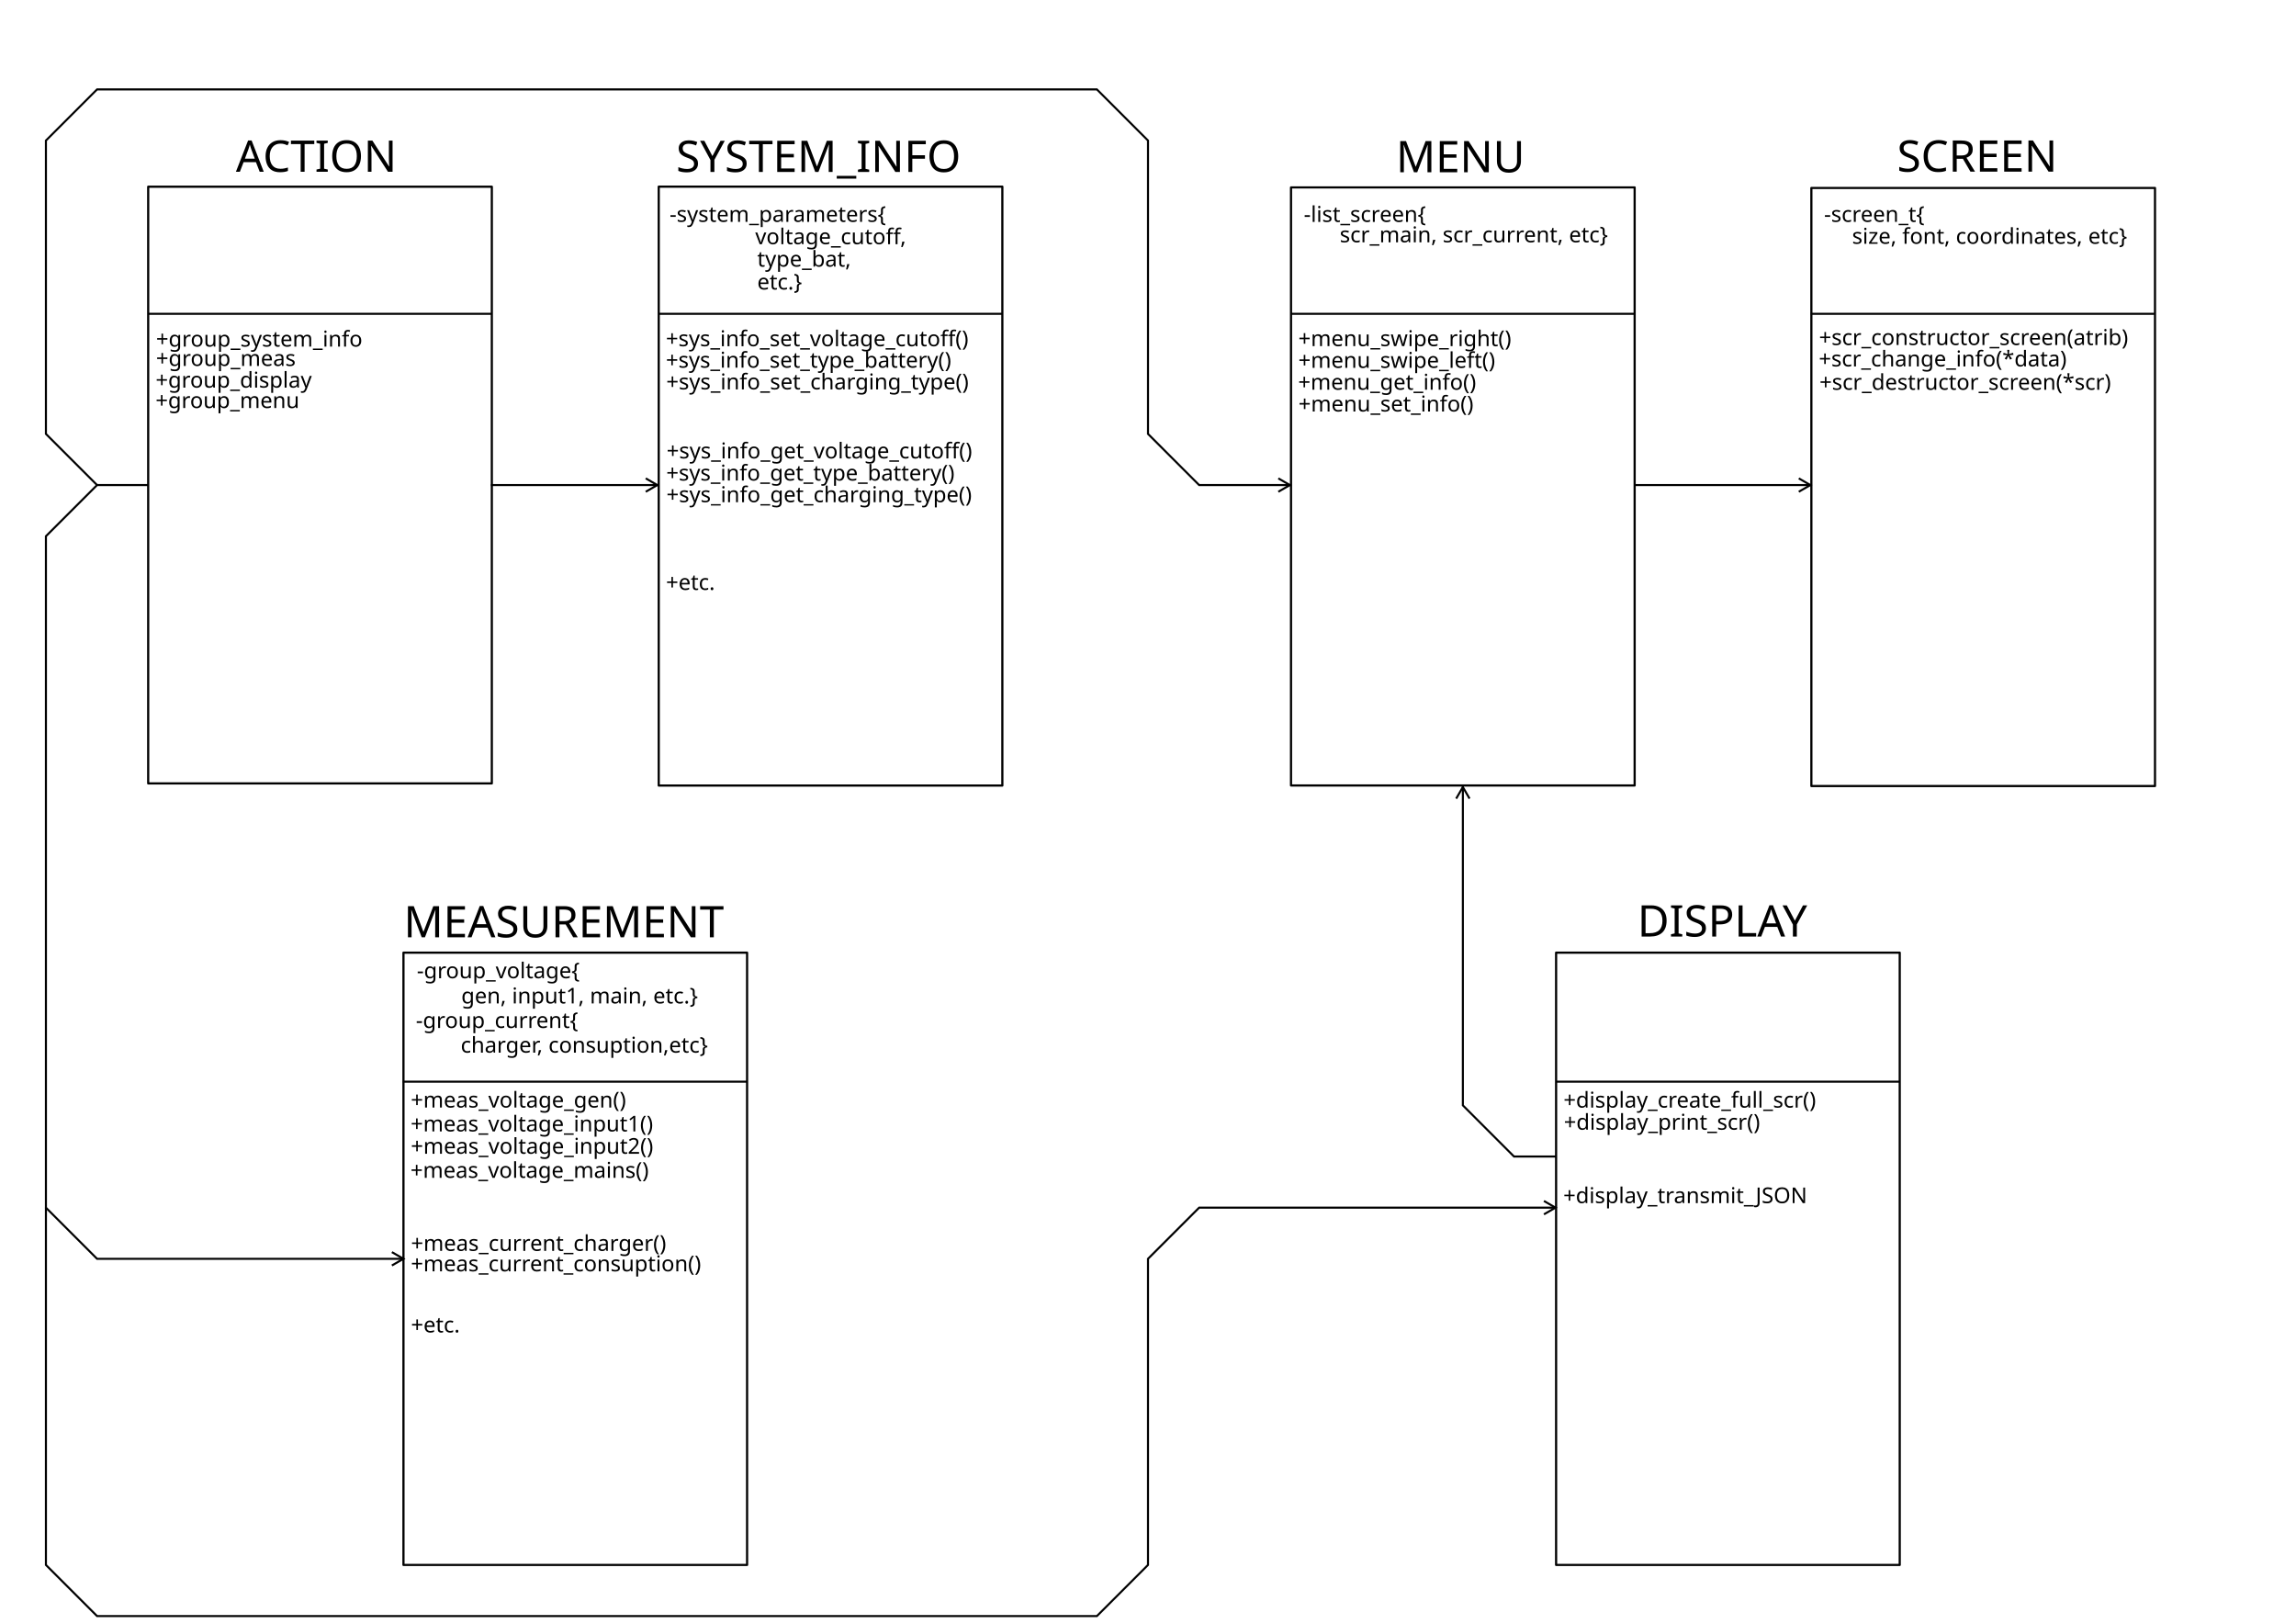
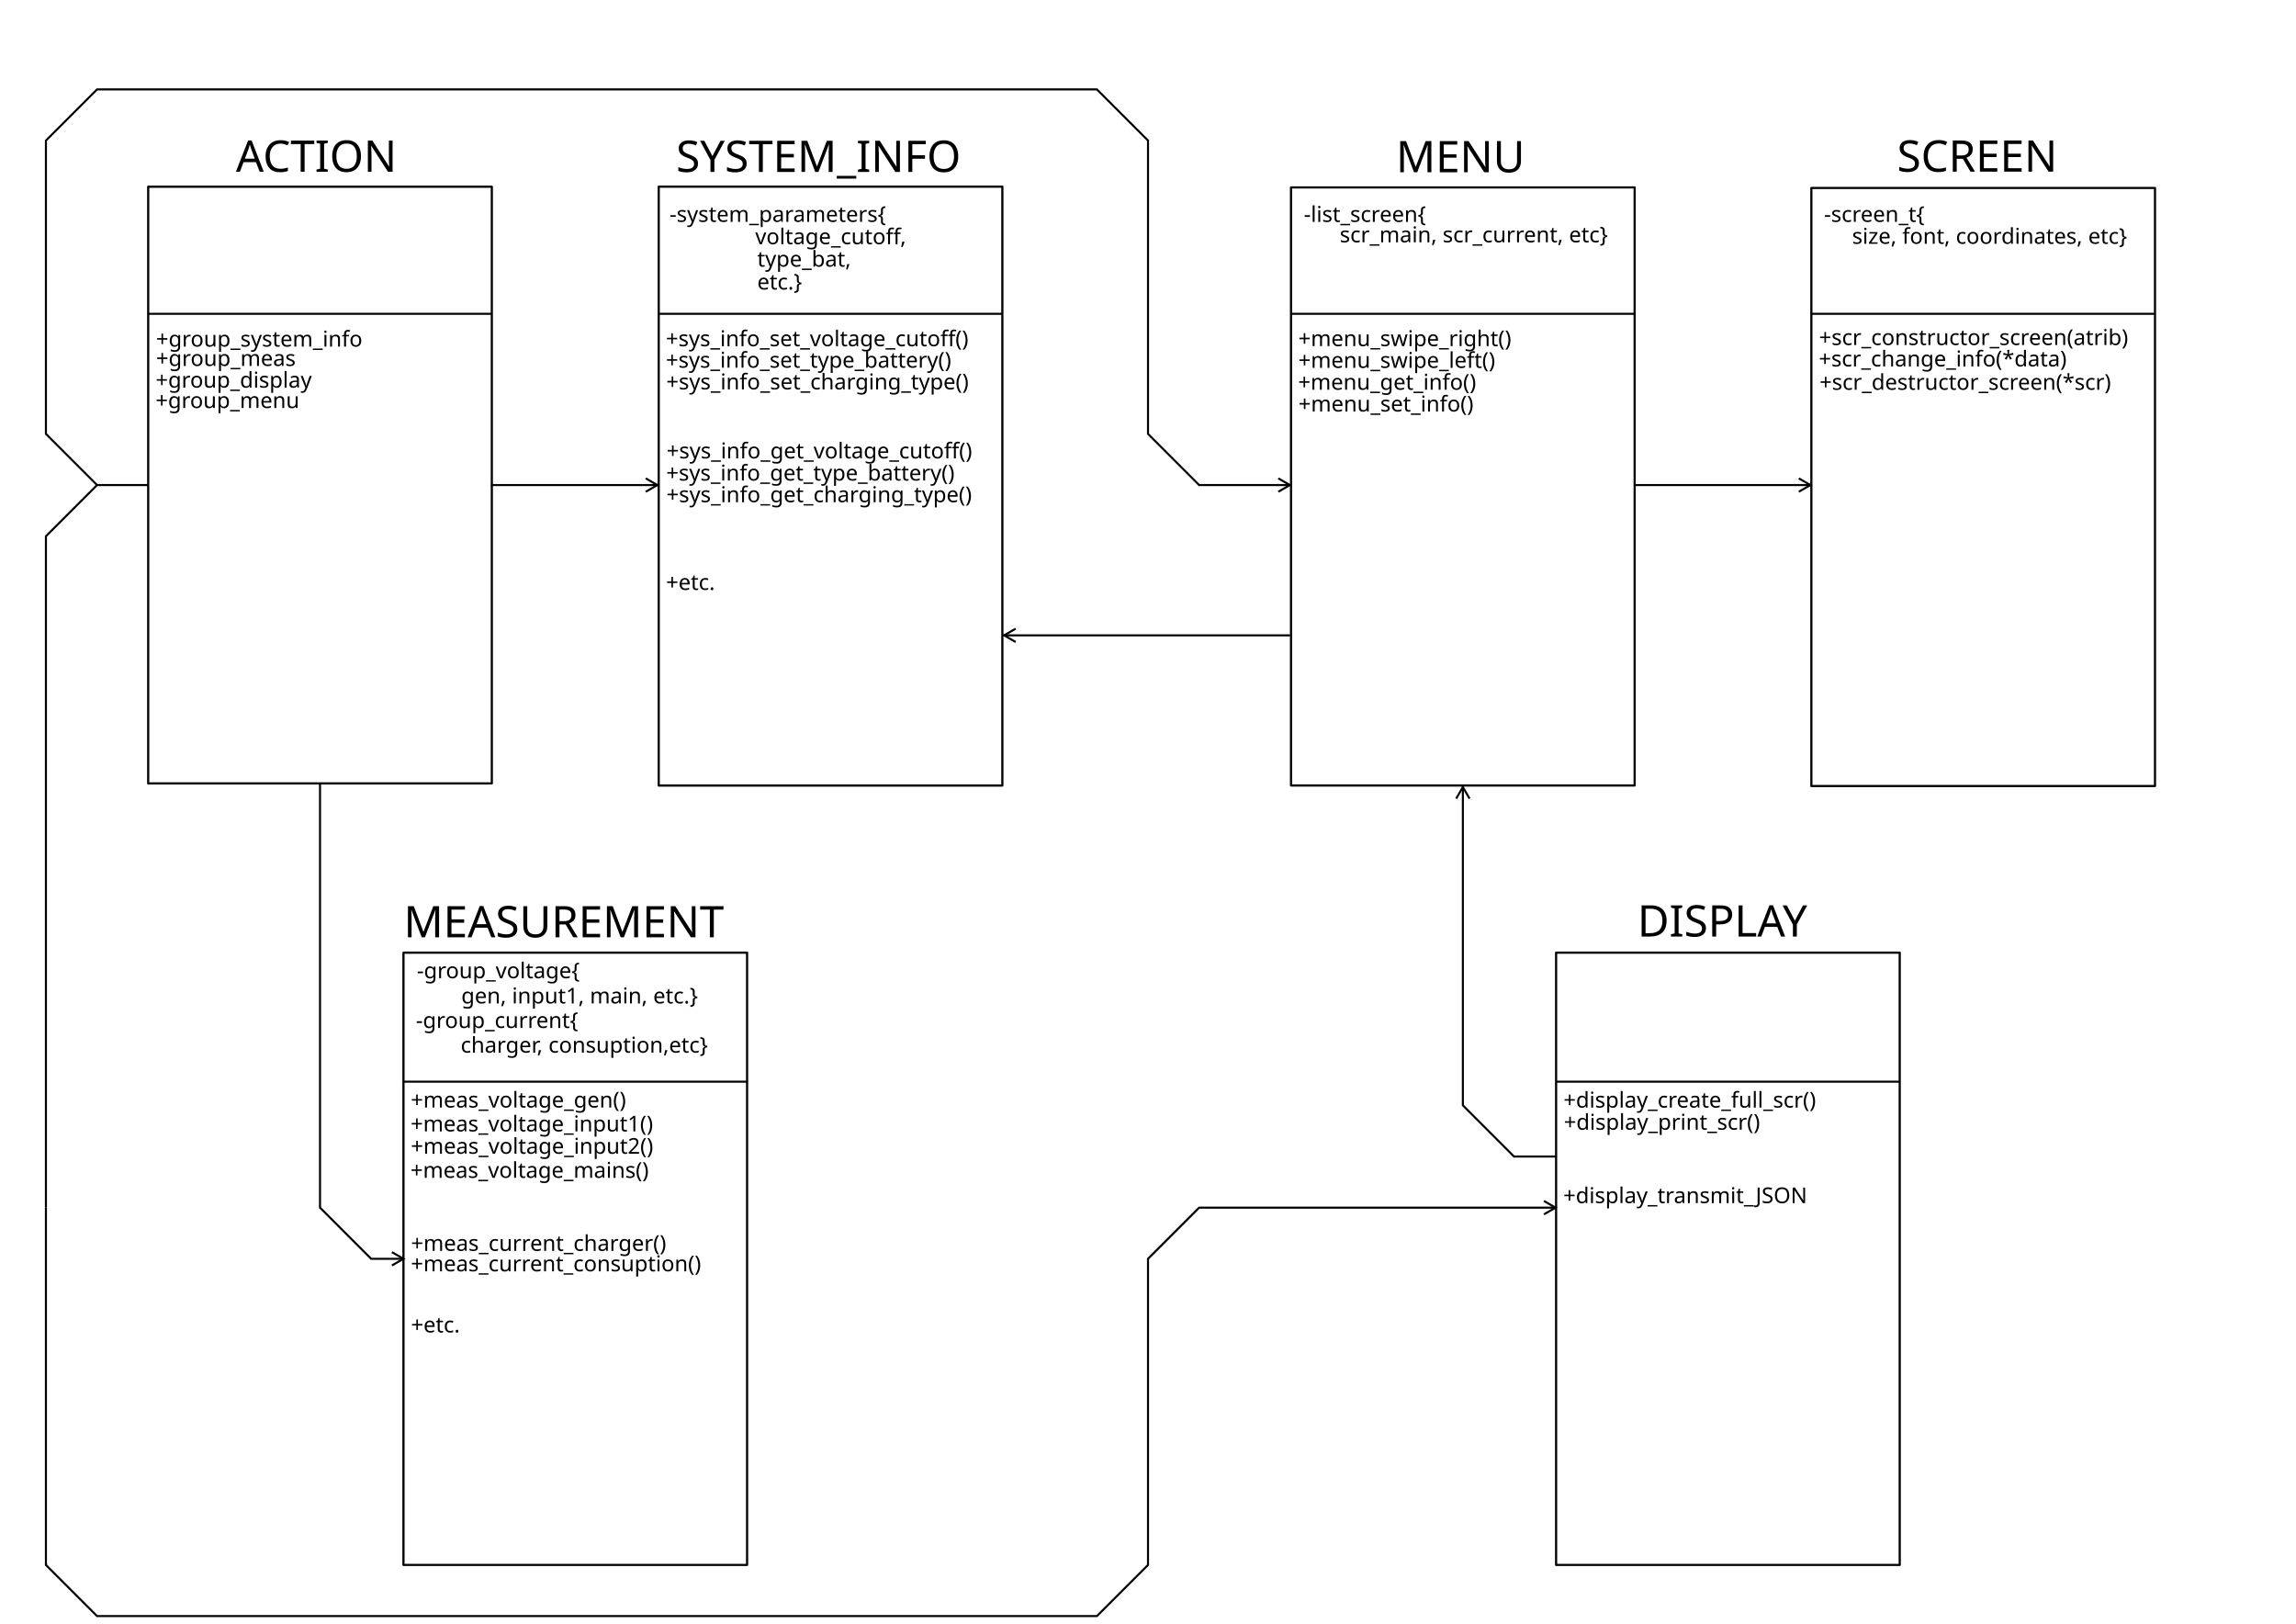
<svg xmlns="http://www.w3.org/2000/svg" xmlns:ns1="http://xml.openoffice.org/svg/export" version="1.2" width="297mm" height="210mm" viewBox="0 0 29700 21000" preserveAspectRatio="xMidYMid" fill-rule="evenodd" stroke-width="28.222" stroke-linejoin="round" xml:space="preserve" id="svg106">
  <defs class="ClipPathGroup" id="defs8">
    <clipPath id="presentation_clip_path" clipPathUnits="userSpaceOnUse">
      <rect x="0" y="0" width="29700" height="21000" id="rect2" />
    </clipPath>
    <clipPath id="presentation_clip_path_shrink" clipPathUnits="userSpaceOnUse">
      <rect x="29" y="21" width="29641" height="20958" id="rect5" />
    </clipPath>
  </defs>
  <defs class="TextShapeIndex" id="defs12">
    <g ns1:slide="id1" ns1:id-list="id3 id4 id5 id6 id7 id8 id9" id="g10" />
  </defs>
  <defs class="EmbeddedBulletChars" id="defs44">
    <g id="bullet-char-template-57356" transform="scale(0.0004882812,-0.0004882812)">
      <path d="M 580,1141 L 1163,571 580,0 -4,571 580,1141 Z" id="path14" />
    </g>
    <g id="bullet-char-template-57354" transform="scale(0.0004882812,-0.0004882812)">
      <path d="M 8,1128 L 1137,1128 1137,0 8,0 8,1128 Z" id="path17" />
    </g>
    <g id="bullet-char-template-10146" transform="scale(0.0004882812,-0.0004882812)">
      <path d="M 174,0 L 602,739 174,1481 1456,739 174,0 Z M 1358,739 L 309,1346 659,739 1358,739 Z" id="path20" />
    </g>
    <g id="bullet-char-template-10132" transform="scale(0.0004882812,-0.0004882812)">
      <path d="M 2015,739 L 1276,0 717,0 1260,543 174,543 174,936 1260,936 717,1481 1274,1481 2015,739 Z" id="path23" />
    </g>
    <g id="bullet-char-template-10007" transform="scale(0.0004882812,-0.0004882812)">
      <path d="M 0,-2 C -7,14 -16,27 -25,37 L 356,567 C 262,823 215,952 215,954 215,979 228,992 255,992 264,992 276,990 289,987 310,991 331,999 354,1012 L 381,999 492,748 772,1049 836,1024 860,1049 C 881,1039 901,1025 922,1006 886,937 835,863 770,784 769,783 710,716 594,584 L 774,223 C 774,196 753,168 711,139 L 727,119 C 717,90 699,76 672,76 641,76 570,178 457,381 L 164,-76 C 142,-110 111,-127 72,-127 30,-127 9,-110 8,-76 1,-67 -2,-52 -2,-32 -2,-23 -1,-13 0,-2 Z" id="path26" />
    </g>
    <g id="bullet-char-template-10004" transform="scale(0.0004882812,-0.0004882812)">
      <path d="M 285,-33 C 182,-33 111,30 74,156 52,228 41,333 41,471 41,549 55,616 82,672 116,743 169,778 240,778 293,778 328,747 346,684 L 369,508 C 377,444 397,411 428,410 L 1163,1116 C 1174,1127 1196,1133 1229,1133 1271,1133 1292,1118 1292,1087 L 1292,965 C 1292,929 1282,901 1262,881 L 442,47 C 390,-6 338,-33 285,-33 Z" id="path29" />
    </g>
    <g id="bullet-char-template-9679" transform="scale(0.0004882812,-0.0004882812)">
      <path d="M 813,0 C 632,0 489,54 383,161 276,268 223,411 223,592 223,773 276,916 383,1023 489,1130 632,1184 813,1184 992,1184 1136,1130 1245,1023 1353,916 1407,772 1407,592 1407,412 1353,268 1245,161 1136,54 992,0 813,0 Z" id="path32" />
    </g>
    <g id="bullet-char-template-8226" transform="scale(0.0004882812,-0.0004882812)">
      <path d="M 346,457 C 273,457 209,483 155,535 101,586 74,649 74,723 74,796 101,859 155,911 209,963 273,989 346,989 419,989 480,963 531,910 582,859 608,796 608,723 608,648 583,586 532,535 482,483 420,457 346,457 Z" id="path35" />
    </g>
    <g id="bullet-char-template-8211" transform="scale(0.0004882812,-0.0004882812)">
      <path d="M -4,459 L 1135,459 1135,606 -4,606 -4,459 Z" id="path38" />
    </g>
    <g id="bullet-char-template-61548" transform="scale(0.0004882812,-0.0004882812)">
      <path d="M 173,740 C 173,903 231,1043 346,1159 462,1274 601,1332 765,1332 928,1332 1067,1274 1183,1159 1299,1043 1357,903 1357,740 1357,577 1299,437 1183,322 1067,206 928,148 765,148 601,148 462,206 346,322 231,437 173,577 173,740 Z" id="path41" />
    </g>
  </defs>
  <g id="g49">
    <g id="id2" class="Master_Slide">
      <g id="bg-id2" class="Background" />
      <g id="bo-id2" class="BackgroundObjects" />
    </g>
  </g>
  <g class="SlideGroup" id="g104">
    <g id="g102">
      <g id="container-id1">
        <g id="id1" class="Slide" clip-path="url(#presentation_clip_path)">
          <g class="Page" id="g98">
            <g class="com.sun.star.drawing.CustomShape" id="g56">
              <g id="id3">
                <rect class="BoundingBox" x="1916" y="2414" width="4448" height="7720" id="rect51" stroke="none" fill="none" />
                <path d="M 4140,10132 L 1917,10132 1917,2415 6362,2415 6362,10132 4140,10132 Z" id="path53" style="" stroke="rgb(0,0,0)" fill="none" />
              </g>
            </g>
            <g class="com.sun.star.drawing.CustomShape" id="g63">
              <g id="id4">
                <rect class="BoundingBox" x="8520" y="2413" width="4448" height="7749" id="rect58" stroke="none" fill="none" />
                <path d="M 10744,10160 L 8521,10160 8521,2414 12966,2414 12966,10160 10744,10160 Z" id="path60" stroke="rgb(0,0,0)" fill="none" />
              </g>
            </g>
            <g class="com.sun.star.drawing.CustomShape" id="g70">
              <g id="id5">
                <rect class="BoundingBox" x="16699" y="2423" width="4448" height="7738" id="rect65" stroke="none" fill="none" />
                <path d="M 18923,10159 L 16700,10159 16700,2424 21145,2424 21145,10159 18923,10159 Z" id="path67" stroke="rgb(0,0,0)" fill="none" />
              </g>
            </g>
            <g class="com.sun.star.drawing.TextShape" id="g75">
              <g id="id6">
                <rect class="BoundingBox" x="6003" y="3995" width="548" height="1262" id="rect72" stroke="none" fill="none" />
              </g>
            </g>
            <g class="com.sun.star.drawing.CustomShape" id="g82">
              <g id="id7">
                <rect class="BoundingBox" x="5218" y="12320" width="4448" height="7922" id="rect77" stroke="none" fill="none" />
                <path d="M 7442,20240 L 5219,20240 5219,12321 9664,12321 9664,20240 7442,20240 Z" id="path79" stroke="rgb(0,0,0)" fill="none" />
              </g>
            </g>
            <g class="com.sun.star.drawing.CustomShape" id="g89">
              <g id="id8">
                <rect class="BoundingBox" x="23430" y="2430" width="4448" height="7738" id="rect84" stroke="none" fill="none" />
                <path d="M 25654,10166 L 23431,10166 23431,2431 27876,2431 27876,10166 25654,10166 Z" id="path86" stroke="rgb(0,0,0)" fill="none" />
              </g>
            </g>
            <g class="com.sun.star.drawing.CustomShape" id="g96">
              <g id="id9">
                <rect class="BoundingBox" x="20128" y="12320" width="4448" height="7922" id="rect91" stroke="none" fill="none" />
                <path d="M 22352,20240 L 20129,20240 20129,12321 24574,12321 24574,20240 22352,20240 Z" id="path93" stroke="rgb(0,0,0)" fill="none" />
              </g>
            </g>
          </g>
        </g>
      </g>
    </g>
  </g>
  <text xml:space="preserve" style="font-style:normal;font-weight:normal;font-size:564.444px;line-height:1.25;font-family:sans-serif;letter-spacing:0px;word-spacing:0px;fill:#000000;fill-opacity:1;stroke:none;stroke-width:746.707;" x="2579.741" y="1903.622" id="text3821">
    <tspan id="tspan3819" x="2579.741" y="2839.999" style="stroke-width:746.707;font-size:564.444px;" />
  </text>
  <text xml:space="preserve" style="font-style:normal;font-weight:normal;font-size:564.444px;line-height:1.25;font-family:sans-serif;letter-spacing:0px;word-spacing:0px;fill:#000000;fill-opacity:1;stroke:none;stroke-width:746.707;" x="3523.549" y="1935.083" id="text3825">
    <tspan id="tspan3823" x="3523.549" y="2871.46" style="stroke-width:746.707;font-size:564.444px;" />
  </text>
  <text xml:space="preserve" style="font-style:normal;font-weight:normal;font-size:1058.333px;line-height:1.25;font-family:sans-serif;letter-spacing:0px;word-spacing:0px;fill:#000000;fill-opacity:0;stroke:none;stroke-width:746.707;" x="4939.261" y="1463.179" id="text3829">
    <tspan id="tspan3827" x="4939.261" y="1463.179" style="stroke-width:746.707;font-size:564.444px;fill:#000000;fill-opacity:0;">DS</tspan>
  </text>
  <text xml:space="preserve" style="font-style:normal;font-weight:normal;font-size:564.444px;line-height:1.25;font-family:sans-serif;letter-spacing:0px;word-spacing:0px;fill:#000000;fill-opacity:1;stroke:none;stroke-width:746.707" x="4593.198" y="1526.1" id="text3833">
    <tspan id="tspan3831" x="4593.198" y="2025.501" style="stroke-width:746.707" />
  </text>
  <text xml:space="preserve" style="font-style:normal;font-weight:normal;font-size:564.444px;line-height:1.25;font-family:sans-serif;letter-spacing:0px;word-spacing:0px;fill:#000000;fill-opacity:1;stroke:none;stroke-width:746.707" x="3051.645" y="2221.714" id="text3837">
    <tspan id="tspan3835" x="3051.645" y="2221.714" style="stroke-width:746.707">ACTION</tspan>
  </text>
  <text xml:space="preserve" style="font-style:normal;font-weight:normal;font-size:564.444px;line-height:1.25;font-family:sans-serif;letter-spacing:0px;word-spacing:0px;fill:#000000;fill-opacity:1;stroke:none;stroke-width:746.707" x="8745.952" y="2223.623" id="text3841">
    <tspan id="tspan3839" x="8745.952" y="2223.623" style="stroke-width:746.707">SYSTEM_INFO</tspan>
  </text>
  <text xml:space="preserve" style="font-style:normal;font-weight:normal;font-size:564.444px;line-height:1.25;font-family:sans-serif;letter-spacing:0px;word-spacing:0px;fill:#000000;fill-opacity:1;stroke:none;stroke-width:746.707" x="18058.189" y="2228.148" id="text3845">
    <tspan id="tspan3843" x="18058.189" y="2228.148" style="stroke-width:746.707">MENU</tspan>
  </text>
  <text xml:space="preserve" style="font-style:normal;font-weight:normal;font-size:564.444px;line-height:1.25;font-family:sans-serif;letter-spacing:0px;word-spacing:0px;fill:#000000;fill-opacity:1;stroke:none;stroke-width:746.707" x="24539.004" y="2220.191" id="text3849">
    <tspan id="tspan3847" x="24539.004" y="2220.191" style="stroke-width:746.707">SCREEN</tspan>
  </text>
  <text xml:space="preserve" style="font-style:normal;font-weight:normal;font-size:564.444px;line-height:1.25;font-family:sans-serif;letter-spacing:0px;word-spacing:0px;fill:#000000;fill-opacity:1;stroke:none;stroke-width:746.707" x="21180.621" y="12112.477" id="text3853">
    <tspan id="tspan3851" x="21180.621" y="12112.477" style="stroke-width:746.707">DISPLAY</tspan>
  </text>
  <text xml:space="preserve" style="font-style:normal;font-weight:normal;font-size:564.444px;line-height:1.25;font-family:sans-serif;letter-spacing:0px;word-spacing:0px;fill:#000000;fill-opacity:1;stroke:none;stroke-width:746.707" x="5222.403" y="12122.646" id="text3857">
    <tspan id="tspan3855" x="5222.403" y="12122.646" style="stroke-width:746.707">MEASUREMENT</tspan>
  </text>
  <path style="opacity:1;vector-effect:none;fill:none;fill-opacity:1;stroke:#000000;stroke-width:26.458px;stroke-linecap:butt;stroke-linejoin:miter;stroke-miterlimit:4;stroke-dasharray:none;stroke-dashoffset:0;stroke-opacity:1" d="M 1919.076,4058.65 H 6354.972" id="path3901" />
  <text xml:space="preserve" style="font-style:normal;font-weight:normal;font-size:352.778px;line-height:1.25;font-family:sans-serif;letter-spacing:0px;word-spacing:0px;fill:#000000;fill-opacity:1;stroke:none;stroke-width:746.707" x="2018.767" y="4482.521" id="text3907">
    <tspan id="tspan3905" x="2018.767" y="4482.521" style="font-size:282.222px;stroke-width:746.707">+group_system_info</tspan>
    <tspan x="2018.767" y="4923.493" style="font-size:282.222px;stroke-width:746.707" id="tspan3909" />
    <tspan x="2018.767" y="5364.465" style="font-size:282.222px;stroke-width:746.707" id="tspan3911" />
    <tspan x="2018.767" y="5805.438" style="font-size:282.222px;stroke-width:746.707" id="tspan3913" />
  </text>
  <text xml:space="preserve" style="font-style:normal;font-weight:normal;font-size:282.222px;line-height:1.25;font-family:sans-serif;text-align:start;letter-spacing:0px;word-spacing:0px;writing-mode:lr-tb;text-anchor:start;fill:#000000;fill-opacity:1;stroke:none;stroke-width:746.707" x="8661.302" y="2869.349" id="text3917">
    <tspan x="8661.302" y="2869.349" style="font-size:282.222px;text-align:start;writing-mode:lr-tb;text-anchor:start;stroke-width:746.707" id="tspan3919">-system_parameters{</tspan>
    <tspan x="8661.302" y="3222.126" style="font-size:282.222px;text-align:start;writing-mode:lr-tb;text-anchor:start;stroke-width:746.707" id="tspan3927">            </tspan>
    <tspan x="8661.302" y="3574.904" style="font-size:282.222px;text-align:start;writing-mode:lr-tb;text-anchor:start;stroke-width:746.707" id="tspan3925" />
    <tspan x="8661.302" y="3927.682" style="font-size:282.222px;text-align:start;writing-mode:lr-tb;text-anchor:start;stroke-width:746.707" id="tspan3923" />
  </text>
  <path style="opacity:1;vector-effect:none;fill:none;fill-opacity:1;stroke:#000000;stroke-width:26.51px;stroke-linecap:butt;stroke-linejoin:miter;stroke-miterlimit:4;stroke-dasharray:none;stroke-dashoffset:0;stroke-opacity:1" d="M 8525.168,4058.651 H 12969.28" id="path3937" />
  <text xml:space="preserve" style="font-style:normal;font-weight:normal;font-size:282.222px;line-height:1.25;font-family:sans-serif;letter-spacing:0px;word-spacing:0px;fill:#000000;fill-opacity:1;stroke:none;stroke-width:746.707" x="8613.424" y="4477.887" id="text3941">
    <tspan id="tspan3939" x="8613.424" y="4477.887" style="stroke-width:746.707">+sys_info_set_voltage_cutoff()</tspan>
    <tspan x="8613.424" y="4830.665" style="stroke-width:746.707" id="tspan4011" />
    <tspan x="8613.424" y="5183.442" style="stroke-width:746.707" id="tspan3945" />
    <tspan x="8613.424" y="5536.22" style="stroke-width:746.707" id="tspan3947" />
    <tspan x="8613.424" y="5888.998" style="stroke-width:746.707" id="tspan3949" />
    <tspan x="8613.424" y="6241.776" style="stroke-width:746.707" id="tspan3951" />
    <tspan x="8613.424" y="6594.553" style="stroke-width:746.707" id="tspan3953" />
    <tspan x="8613.424" y="6947.331" style="stroke-width:746.707" id="tspan3955" />
    <tspan x="8613.424" y="7300.109" style="stroke-width:746.707" id="tspan3963" />
  </text>
  <text xml:space="preserve" style="font-style:normal;font-weight:normal;font-size:282.222px;line-height:1.25;font-family:sans-serif;letter-spacing:0px;word-spacing:0px;fill:#000000;fill-opacity:1;stroke:none;stroke-width:746.707" x="10941.978" y="6274.263" id="text3959">
    <tspan id="tspan3957" x="10941.978" y="6523.963" style="stroke-width:746.707" />
  </text>
  <text xml:space="preserve" style="font-style:normal;font-weight:normal;font-size:282.222px;line-height:1.25;font-family:sans-serif;letter-spacing:0px;word-spacing:0px;fill:#000000;fill-opacity:1;stroke:none;stroke-width:746.707" x="5392.089" y="12651.857" id="text3967">
    <tspan id="tspan3965" x="5392.089" y="12651.857" style="stroke-width:746.707">-group_voltage{</tspan>
    <tspan x="5392.089" y="13004.635" style="stroke-width:746.707" id="tspan3973">       </tspan>
    <tspan x="5392.089" y="13357.413" style="stroke-width:746.707" id="tspan3975" />
    <tspan x="5392.089" y="13710.19" style="stroke-width:746.707" id="tspan3971" />
  </text>
  <text xml:space="preserve" style="font-style:normal;font-weight:normal;font-size:282.222px;line-height:1.25;font-family:sans-serif;letter-spacing:0px;word-spacing:0px;fill:#000000;fill-opacity:1;stroke:none;stroke-width:746.707" x="5379.227" y="13295.011" id="text3981">
    <tspan id="tspan3979" x="5379.227" y="13295.011" style="stroke-width:746.707">-group_current{</tspan>
    <tspan x="5379.227" y="13647.788" style="stroke-width:746.707" id="tspan3983">       </tspan>
  </text>
  <path style="opacity:1;vector-effect:none;fill:none;fill-opacity:1;stroke:#000000;stroke-width:26.458px;stroke-linecap:butt;stroke-linejoin:miter;stroke-miterlimit:4;stroke-dasharray:none;stroke-dashoffset:0;stroke-opacity:1" d="M 5209.55,13989.618 H 9660.178" id="path3987" />
  <text xml:space="preserve" style="font-style:normal;font-weight:normal;font-size:282.222px;line-height:1.25;font-family:sans-serif;letter-spacing:0px;word-spacing:0px;fill:#000000;fill-opacity:1;stroke:none;stroke-width:746.707" x="5313.303" y="14324.058" id="text3991">
    <tspan id="tspan3989" x="5313.303" y="14324.058" style="stroke-width:746.707">+meas_voltage_gen()</tspan>
    <tspan x="5313.303" y="14676.835" style="stroke-width:746.707" id="tspan4009" />
  </text>
  <flowRoot xml:space="preserve" id="flowRoot4019" style="fill:black;fill-opacity:1;stroke:none;font-family:sans-serif;font-style:normal;font-weight:normal;font-size:10.667px;line-height:1.25;letter-spacing:0px;word-spacing:0px">
    <flowRegion id="flowRegion4021">
      <rect id="rect4023" width="19.595" height="44.518" x="317.471" y="145.867" />
    </flowRegion>
    <flowPara id="flowPara4025" />
  </flowRoot>
  <text xml:space="preserve" style="font-style:normal;font-weight:normal;font-size:282.222px;line-height:1.25;font-family:sans-serif;letter-spacing:0px;word-spacing:0px;fill:#000000;fill-opacity:1;stroke:none;stroke-width:746.707" x="8613.51" y="4755.303" id="text4031">
    <tspan id="tspan4029" x="8613.51" y="4755.303" style="stroke-width:746.707">+sys_info_set_type_battery()</tspan>
  </text>
  <text xml:space="preserve" style="font-style:normal;font-weight:normal;font-size:282.222px;line-height:1.25;font-family:sans-serif;letter-spacing:0px;word-spacing:0px;fill:#000000;fill-opacity:1;stroke:none;stroke-width:746.707" x="8618.058" y="5036.066" id="text4035">
    <tspan id="tspan4033" x="8618.058" y="5036.066" style="stroke-width:746.707">+sys_info_set_charging_type()</tspan>
  </text>
  <text xml:space="preserve" style="font-style:normal;font-weight:normal;font-size:282.222px;line-height:1.25;font-family:sans-serif;letter-spacing:0px;word-spacing:0px;fill:#000000;fill-opacity:1;stroke:none;stroke-width:746.707" x="8622.605" y="5928.631" id="text4039">
    <tspan id="tspan4037" x="8622.605" y="5928.631" style="stroke-width:746.707">+sys_info_get_voltage_cutoff()</tspan>
  </text>
  <text xml:space="preserve" style="font-style:normal;font-weight:normal;font-size:282.222px;line-height:1.25;font-family:sans-serif;letter-spacing:0px;word-spacing:0px;fill:#000000;fill-opacity:1;stroke:none;stroke-width:746.707" x="8618.058" y="6215.142" id="text4043">
    <tspan id="tspan4041" x="8618.058" y="6215.142" style="stroke-width:746.707">+sys_info_get_type_battery()</tspan>
  </text>
  <text xml:space="preserve" style="font-style:normal;font-weight:normal;font-size:282.222px;line-height:1.25;font-family:sans-serif;letter-spacing:0px;word-spacing:0px;fill:#000000;fill-opacity:1;stroke:none;stroke-width:746.707" x="8620.332" y="6494.831" id="text4047">
    <tspan id="tspan4045" x="8620.332" y="6494.831" style="stroke-width:746.707">+sys_info_get_charging_type()</tspan>
  </text>
  <text xml:space="preserve" style="font-style:normal;font-weight:normal;font-size:282.222px;line-height:1.25;font-family:sans-serif;letter-spacing:0px;word-spacing:0px;fill:#000000;fill-opacity:1;stroke:none;stroke-width:746.707" x="8614.647" y="7629.503" id="text4053">
    <tspan id="tspan4051" x="8614.647" y="7629.503" style="stroke-width:746.707">+etc.</tspan>
  </text>
  <text xml:space="preserve" style="font-style:normal;font-weight:normal;font-size:282.222px;line-height:1.25;font-family:sans-serif;letter-spacing:0px;word-spacing:0px;fill:#000000;fill-opacity:1;stroke:none;stroke-width:746.707" x="2018.526" y="4732.697" id="text4059">
    <tspan id="tspan4057" x="2018.526" y="4732.697" style="stroke-width:746.707">+group_meas</tspan>
  </text>
  <text xml:space="preserve" style="font-style:normal;font-weight:normal;font-size:282.222px;line-height:1.25;font-family:sans-serif;letter-spacing:0px;word-spacing:0px;fill:#000000;fill-opacity:1;stroke:none;stroke-width:746.707" x="2013.009" y="5013.256" id="text4063">
    <tspan id="tspan4061" x="2013.009" y="5013.256" style="stroke-width:746.707">+group_display</tspan>
  </text>
  <text xml:space="preserve" style="font-style:normal;font-weight:normal;font-size:282.222px;line-height:1.25;font-family:sans-serif;letter-spacing:0px;word-spacing:0px;fill:#000000;fill-opacity:1;stroke:none;stroke-width:746.707" x="2011.906" y="5277.295" id="text4067">
    <tspan id="tspan4065" x="2011.906" y="5277.295" style="stroke-width:746.707">+group_menu</tspan>
  </text>
  <text xml:space="preserve" style="font-style:normal;font-weight:normal;font-size:282.222px;line-height:1.25;font-family:sans-serif;letter-spacing:0px;word-spacing:0px;fill:#000000;fill-opacity:1;stroke:none;stroke-width:746.707" x="9769.514" y="3158.235" id="text4071">
    <tspan id="tspan4069" x="9769.514" y="3158.235" style="stroke-width:746.707">voltage_cutoff,</tspan>
  </text>
  <text xml:space="preserve" style="font-style:normal;font-weight:normal;font-size:282.222px;line-height:1.25;font-family:sans-serif;letter-spacing:0px;word-spacing:0px;fill:#000000;fill-opacity:1;stroke:none;stroke-width:746.707" x="9795.24" y="3448.319" id="text4075">
    <tspan id="tspan4073" x="9795.24" y="3448.319" style="stroke-width:746.707">type_bat,</tspan>
  </text>
  <text xml:space="preserve" style="font-style:normal;font-weight:normal;font-size:282.222px;line-height:1.25;font-family:sans-serif;letter-spacing:0px;word-spacing:0px;fill:#000000;fill-opacity:1;stroke:none;stroke-width:746.707" x="9795.24" y="3744.17" id="text4087">
    <tspan id="tspan4085" x="9795.24" y="3744.17" style="stroke-width:746.707">etc.}</tspan>
  </text>
  <text xml:space="preserve" style="font-style:normal;font-weight:normal;font-size:282.222px;line-height:1.25;font-family:sans-serif;letter-spacing:0px;word-spacing:0px;fill:#000000;fill-opacity:1;stroke:none;stroke-width:746.707" x="5966.697" y="12977.702" id="text4091">
    <tspan id="tspan4089" x="5966.697" y="12977.702" style="stroke-width:746.707">gen, input1, main, etc.}</tspan>
  </text>
  <text xml:space="preserve" style="font-style:normal;font-weight:normal;font-size:282.222px;line-height:1.25;font-family:sans-serif;letter-spacing:0px;word-spacing:0px;fill:#000000;fill-opacity:1;stroke:none;stroke-width:746.707" x="5959.163" y="13614.393" id="text4095">
    <tspan id="tspan4093" x="5959.163" y="13614.393" style="stroke-width:746.707">charger, consuption,etc}</tspan>
  </text>
  <text xml:space="preserve" style="font-style:normal;font-weight:normal;font-size:282.222px;line-height:1.25;font-family:sans-serif;letter-spacing:0px;word-spacing:0px;fill:#000000;fill-opacity:1;stroke:none;stroke-width:746.707" x="5311.816" y="14633.097" id="text4101">
    <tspan id="tspan4099" x="5311.816" y="14633.097" style="stroke-width:746.707">+meas_voltage_input1()</tspan>
  </text>
  <text xml:space="preserve" style="font-style:normal;font-weight:normal;font-size:282.222px;line-height:1.25;font-family:sans-serif;letter-spacing:0px;word-spacing:0px;fill:#000000;fill-opacity:1;stroke:none;stroke-width:746.707" x="5314.09" y="14921.882" id="text4105">
    <tspan id="tspan4103" x="5314.09" y="14921.882" style="stroke-width:746.707">+meas_voltage_input2()</tspan>
  </text>
  <text xml:space="preserve" style="font-style:normal;font-weight:normal;font-size:282.222px;line-height:1.25;font-family:sans-serif;letter-spacing:0px;word-spacing:0px;fill:#000000;fill-opacity:1;stroke:none;stroke-width:746.707" x="5309.542" y="15233.405" id="text4109">
    <tspan id="tspan4107" x="5309.542" y="15233.405" style="stroke-width:746.707">+meas_voltage_mains()</tspan>
  </text>
  <text xml:space="preserve" style="font-style:normal;font-weight:normal;font-size:282.222px;line-height:1.25;font-family:sans-serif;letter-spacing:0px;word-spacing:0px;fill:#000000;fill-opacity:1;stroke:none;stroke-width:746.707" x="5315.851" y="16178.068" id="text4113">
    <tspan id="tspan4111" x="5315.851" y="16178.068" style="stroke-width:746.707">+meas_current_charger()</tspan>
  </text>
  <text xml:space="preserve" style="font-style:normal;font-weight:normal;font-size:282.222px;line-height:1.25;font-family:sans-serif;letter-spacing:0px;word-spacing:0px;fill:#000000;fill-opacity:1;stroke:none;stroke-width:746.707" x="5314.48" y="16442.391" id="text4117">
    <tspan id="tspan4115" x="5314.48" y="16442.391" style="stroke-width:746.707">+meas_current_consuption()</tspan>
  </text>
  <text xml:space="preserve" style="font-style:normal;font-weight:normal;font-size:282.222px;line-height:1.25;font-family:sans-serif;letter-spacing:0px;word-spacing:0px;fill:#000000;fill-opacity:1;stroke:none;stroke-width:746.707" x="5315.715" y="17232.723" id="text4147">
    <tspan id="tspan4145" x="5315.715" y="17232.723" style="stroke-width:746.707">+etc.</tspan>
  </text>
  <path style="opacity:1;vector-effect:none;fill:none;fill-opacity:1;stroke:#000000;stroke-width:26.458px;stroke-linecap:butt;stroke-linejoin:miter;stroke-miterlimit:4;stroke-dasharray:none;stroke-dashoffset:0;stroke-opacity:1" d="m 16699.477,4058.651 h 4447.736" id="path4149" />
  <text xml:space="preserve" style="font-style:normal;font-weight:normal;font-size:282.222px;line-height:1.25;font-family:sans-serif;letter-spacing:0px;word-spacing:0px;fill:#000000;fill-opacity:1;stroke:none;stroke-width:746.707" x="23595.061" y="2869.478" id="text4153">
    <tspan x="23595.061" y="2869.478" style="stroke-width:746.707" id="tspan4155">-screen_t{     </tspan>
  </text>
  <path style="opacity:1;vector-effect:none;fill:none;fill-opacity:1;stroke:#000000;stroke-width:26.519px;stroke-linecap:butt;stroke-linejoin:miter;stroke-miterlimit:4;stroke-dasharray:none;stroke-dashoffset:0;stroke-opacity:1" d="m 23423.68,4058.651 h 4445.366" id="path4970" />
  <text xml:space="preserve" style="font-style:normal;font-weight:normal;font-size:282.222px;line-height:1.25;font-family:sans-serif;letter-spacing:0px;word-spacing:0px;fill:#000000;fill-opacity:1;stroke:none;stroke-width:746.707" x="23957.746" y="3153.043" id="text186">
    <tspan id="tspan184" x="23957.746" y="3153.043" style="stroke-width:746.707">size, font, coordinates, etc}</tspan>
  </text>
  <text xml:space="preserve" style="font-style:normal;font-weight:normal;font-size:282.222px;line-height:1.25;font-family:sans-serif;letter-spacing:0px;word-spacing:0px;fill:#000000;fill-opacity:1;stroke:none;stroke-width:746.707" x="23529.801" y="4462.413" id="text189">
    <tspan id="tspan187" x="23529.801" y="4462.413" style="stroke-width:746.707">+scr_constructor_screen(atrib)</tspan>
  </text>
  <text xml:space="preserve" style="font-style:normal;font-weight:normal;font-size:282.222px;line-height:1.25;font-family:sans-serif;letter-spacing:0px;word-spacing:0px;fill:#000000;fill-opacity:1;stroke:none;stroke-width:746.707" x="23526.896" y="4738.97" id="text193">
    <tspan id="tspan191" x="23526.896" y="4738.97" style="stroke-width:746.707">+scr_change_info(*data)</tspan>
  </text>
  <text xml:space="preserve" style="font-style:normal;font-weight:normal;font-size:282.222px;line-height:1.25;font-family:sans-serif;letter-spacing:0px;word-spacing:0px;fill:#000000;fill-opacity:1;stroke:none;stroke-width:746.707" x="23535.754" y="5041.337" id="text199">
    <tspan x="23535.754" y="5041.337" style="stroke-width:746.707" id="tspan201">+scr_destructor_screen(*scr)</tspan>
  </text>
  <text xml:space="preserve" style="font-style:normal;font-weight:normal;font-size:282.222px;line-height:1.25;font-family:sans-serif;letter-spacing:0px;word-spacing:0px;fill:#000000;fill-opacity:1;stroke:none;stroke-width:746.707" x="16865.361" y="2869.973" id="text211">
    <tspan id="tspan209" x="16865.361" y="2869.973" style="stroke-width:746.707">-list_screen{</tspan>
  </text>
  <text xml:space="preserve" style="font-style:normal;font-weight:normal;font-size:282.222px;line-height:1.25;font-family:sans-serif;letter-spacing:0px;word-spacing:0px;fill:#000000;fill-opacity:1;stroke:none;stroke-width:746.707" x="17330.209" y="3134.01" id="text219">
    <tspan id="tspan217" x="17330.209" y="3134.01" style="stroke-width:746.707">scr_main, scr_current, etc}</tspan>
  </text>
  <text xml:space="preserve" style="font-style:normal;font-weight:normal;font-size:282.222px;line-height:1.25;font-family:sans-serif;letter-spacing:0px;word-spacing:0px;fill:#000000;fill-opacity:1;stroke:none;stroke-width:746.707" x="16794.428" y="4476.77" id="text223">
    <tspan id="tspan221" x="16794.428" y="4476.77" style="stroke-width:746.707">+menu_swipe_right()</tspan>
  </text>
  <text xml:space="preserve" style="font-style:normal;font-weight:normal;font-size:282.222px;line-height:1.25;font-family:sans-serif;letter-spacing:0px;word-spacing:0px;fill:#000000;fill-opacity:1;stroke:none;stroke-width:746.707" x="16794.428" y="4757.891" id="text227">
    <tspan id="tspan225" x="16794.428" y="4757.891" style="stroke-width:746.707">+menu_swipe_left()</tspan>
  </text>
  <text xml:space="preserve" style="font-style:normal;font-weight:normal;font-size:282.222px;line-height:1.25;font-family:sans-serif;letter-spacing:0px;word-spacing:0px;fill:#000000;fill-opacity:1;stroke:none;stroke-width:746.707" x="16791.688" y="5040.547" id="text231">
    <tspan id="tspan229" x="16791.688" y="5040.547" style="stroke-width:746.707">+menu_get_info()</tspan>
  </text>
  <text xml:space="preserve" style="font-style:normal;font-weight:normal;font-size:282.222px;line-height:1.25;font-family:sans-serif;letter-spacing:0px;word-spacing:0px;fill:#000000;fill-opacity:1;stroke:none;stroke-width:746.707" x="16795.885" y="5321.97" id="text235">
    <tspan id="tspan233" x="16795.885" y="5321.97" style="stroke-width:746.707">+menu_set_info()</tspan>
  </text>
  <path style="opacity:1;vector-effect:none;fill:none;fill-opacity:1;stroke:#000000;stroke-width:26.458px;stroke-linecap:butt;stroke-linejoin:miter;stroke-miterlimit:4;stroke-dasharray:none;stroke-dashoffset:0;stroke-opacity:1" d="m 20130.74,13989.618 h 4443.356" id="path245" />
  <text xml:space="preserve" style="font-style:normal;font-weight:normal;font-size:282.222px;line-height:1.25;font-family:sans-serif;letter-spacing:0px;word-spacing:0px;fill:#000000;fill-opacity:1;stroke:none;stroke-width:746.707" x="20224.326" y="14324.808" id="text249">
    <tspan id="tspan247" x="20224.326" y="14324.808" style="stroke-width:746.707">+display_create_full_scr()</tspan>
  </text>
  <text xml:space="preserve" style="font-style:normal;font-weight:normal;font-size:282.222px;line-height:1.25;font-family:sans-serif;letter-spacing:0px;word-spacing:0px;fill:#000000;fill-opacity:1;stroke:none;stroke-width:746.707" x="20221.711" y="15560.396" id="text259">
    <tspan id="tspan257" x="20221.711" y="15560.396" style="stroke-width:746.707">+display_transmit_JSON</tspan>
  </text>
  <text xml:space="preserve" style="font-style:normal;font-weight:normal;font-size:282.222px;line-height:1.25;font-family:sans-serif;letter-spacing:0px;word-spacing:0px;fill:#000000;fill-opacity:1;stroke:none;stroke-width:746.707" x="20228.961" y="14610.922" id="text263">
    <tspan id="tspan261" x="20228.961" y="14610.922" style="stroke-width:746.707">+display_print_scr()</tspan>
  </text>
-   <path style="opacity:1;vector-effect:none;fill:none;fill-opacity:1;stroke:#000000;stroke-width:26.458px;stroke-linecap:butt;stroke-linejoin:miter;stroke-miterlimit:4;stroke-dasharray:none;stroke-dashoffset:0;stroke-opacity:1" d="m 1917,6273.503 h -661.446 l -661.458,661.458 10e-6,8684.102 661.458,661.445 h 3963.446" id="path283" />
+   <path style="opacity:1;vector-effect:none;fill:none;fill-opacity:1;stroke:#000000;stroke-width:26.458px;stroke-linecap:butt;stroke-linejoin:miter;stroke-miterlimit:4;stroke-dasharray:none;stroke-dashoffset:0;stroke-opacity:1" d="m 1917,6273.503 h -661.446 l -661.458,661.458 10e-6,8684.102" id="path283" />
  <path style="opacity:1;vector-effect:none;fill:none;fill-opacity:1;stroke:#000000;stroke-width:26.458px;stroke-linecap:butt;stroke-linejoin:miter;stroke-miterlimit:4;stroke-dasharray:none;stroke-dashoffset:0;stroke-opacity:1" d="m 5069.24,16194.044 149.76,86.464 -149.76,86.464" id="path313" />
  <path style="opacity:1;vector-effect:none;fill:none;fill-opacity:1;stroke:#000000;stroke-width:26.458px;stroke-linecap:butt;stroke-linejoin:miter;stroke-miterlimit:4;stroke-dasharray:none;stroke-dashoffset:0;stroke-opacity:1" d="m 8353.054,6187.039 149.76,86.464 -149.76,86.464" id="path313-3" />
  <path style="opacity:1;vector-effect:none;fill:none;fill-opacity:1;stroke:#000000;stroke-width:26.458px;stroke-linecap:butt;stroke-linejoin:miter;stroke-miterlimit:4;stroke-dasharray:none;stroke-dashoffset:0;stroke-opacity:1" d="m 16535.652,6187.039 149.76,86.464 -149.76,86.464" id="path313-7" />
  <path style="opacity:1;vector-effect:none;fill:none;fill-opacity:1;stroke:#000000;stroke-width:26.458px;stroke-linecap:butt;stroke-linejoin:miter;stroke-miterlimit:4;stroke-dasharray:none;stroke-dashoffset:0;stroke-opacity:1" d="m 19971.626,15532.599 149.76,86.464 -149.76,86.464" id="path313-7-5" />
  <path style="opacity:1;vector-effect:none;fill:none;fill-opacity:1;stroke:#000000;stroke-width:26.458px;stroke-linecap:butt;stroke-linejoin:miter;stroke-miterlimit:4;stroke-dasharray:none;stroke-dashoffset:0;stroke-opacity:1" d="m 23268.345,6187.039 149.76,86.464 -149.76,86.464" id="path313-3-5-6" />
  <path style="opacity:1;vector-effect:none;fill:none;fill-opacity:1;stroke:#000000;stroke-width:26.458px;stroke-linecap:butt;stroke-linejoin:miter;stroke-miterlimit:4;stroke-dasharray:none;stroke-dashoffset:0;stroke-opacity:1" d="m 19009.464,10328.95 -86.464,-149.76 -86.464,149.76" id="path313-6-3-2" />
  <path style="opacity:1;vector-effect:none;fill:none;fill-opacity:1;stroke:#000000;stroke-width:26.458px;stroke-linecap:butt;stroke-linejoin:miter;stroke-miterlimit:4;stroke-dasharray:none;stroke-dashoffset:0;stroke-opacity:1" d="M 594.095,15619.063 V 20240 l 661.458,661.458 12933.151,0.01 661.458,-661.469 0,-3959.492 661.458,-661.445 4609.765,0" id="path380" />
  <path style="opacity:1;vector-effect:none;fill:none;fill-opacity:1;stroke:#000000;stroke-width:26.458px;stroke-linecap:butt;stroke-linejoin:miter;stroke-miterlimit:4;stroke-dasharray:none;stroke-dashoffset:0;stroke-opacity:1" d="M 6350,6273.503 H 8514.873" id="path396" />
  <path style="opacity:1;vector-effect:none;fill:none;fill-opacity:1;stroke:#000000;stroke-width:26.458px;stroke-linecap:butt;stroke-linejoin:miter;stroke-miterlimit:4;stroke-dasharray:none;stroke-dashoffset:0;stroke-opacity:1" d="M 1255.554,6273.503 594.095,5612.044 V 1817.709 l 661.459,-661.459 12933.151,10e-5 661.458,661.459 v 3794.336 l 661.458,661.458 1192.208,0" id="path398" />
  <path style="opacity:1;vector-effect:none;fill:none;fill-opacity:1;stroke:#000000;stroke-width:26.458px;stroke-linecap:butt;stroke-linejoin:miter;stroke-miterlimit:4;stroke-dasharray:none;stroke-dashoffset:0;stroke-opacity:1" d="m 20129.83,14957.604 h -545.372 L 18923,14296.146 V 10159" id="path418" />
  <path style="opacity:1;vector-effect:none;fill:none;fill-opacity:1;stroke:#000000;stroke-width:26.458px;stroke-linecap:butt;stroke-linejoin:miter;stroke-miterlimit:4;stroke-dasharray:none;stroke-dashoffset:0;stroke-opacity:1" d="M 23438.776,6273.503 H 21140.208" id="path420" />
+   <path style="opacity:1;vector-effect:none;fill:none;fill-opacity:1;stroke:#000000;stroke-width:26.458px;stroke-linecap:butt;stroke-linejoin:miter;stroke-miterlimit:4;stroke-dasharray:none;stroke-dashoffset:0;stroke-opacity:1" d="m 12965.245,8217.252 h 3723.064" id="path224" />
+   <path style="opacity:1;vector-effect:none;fill:none;fill-opacity:1;stroke:#000000;stroke-width:26.458px;stroke-linecap:butt;stroke-linejoin:miter;stroke-miterlimit:4;stroke-dasharray:none;stroke-dashoffset:0;stroke-opacity:1" d="m 13138.156,8303.716 -149.76,-86.464 149.76,-86.464" id="path313-7-3" />
+   <path style="opacity:1;vector-effect:none;fill:none;fill-opacity:1;stroke:#000000;stroke-width:26.458px;stroke-linecap:butt;stroke-linejoin:miter;stroke-miterlimit:4;stroke-dasharray:none;stroke-dashoffset:0;stroke-opacity:1" d="m 4139.512,10132 v 5487.063 l 661.458,661.458 h 417.634 v -0.01" id="path251" />
</svg>
